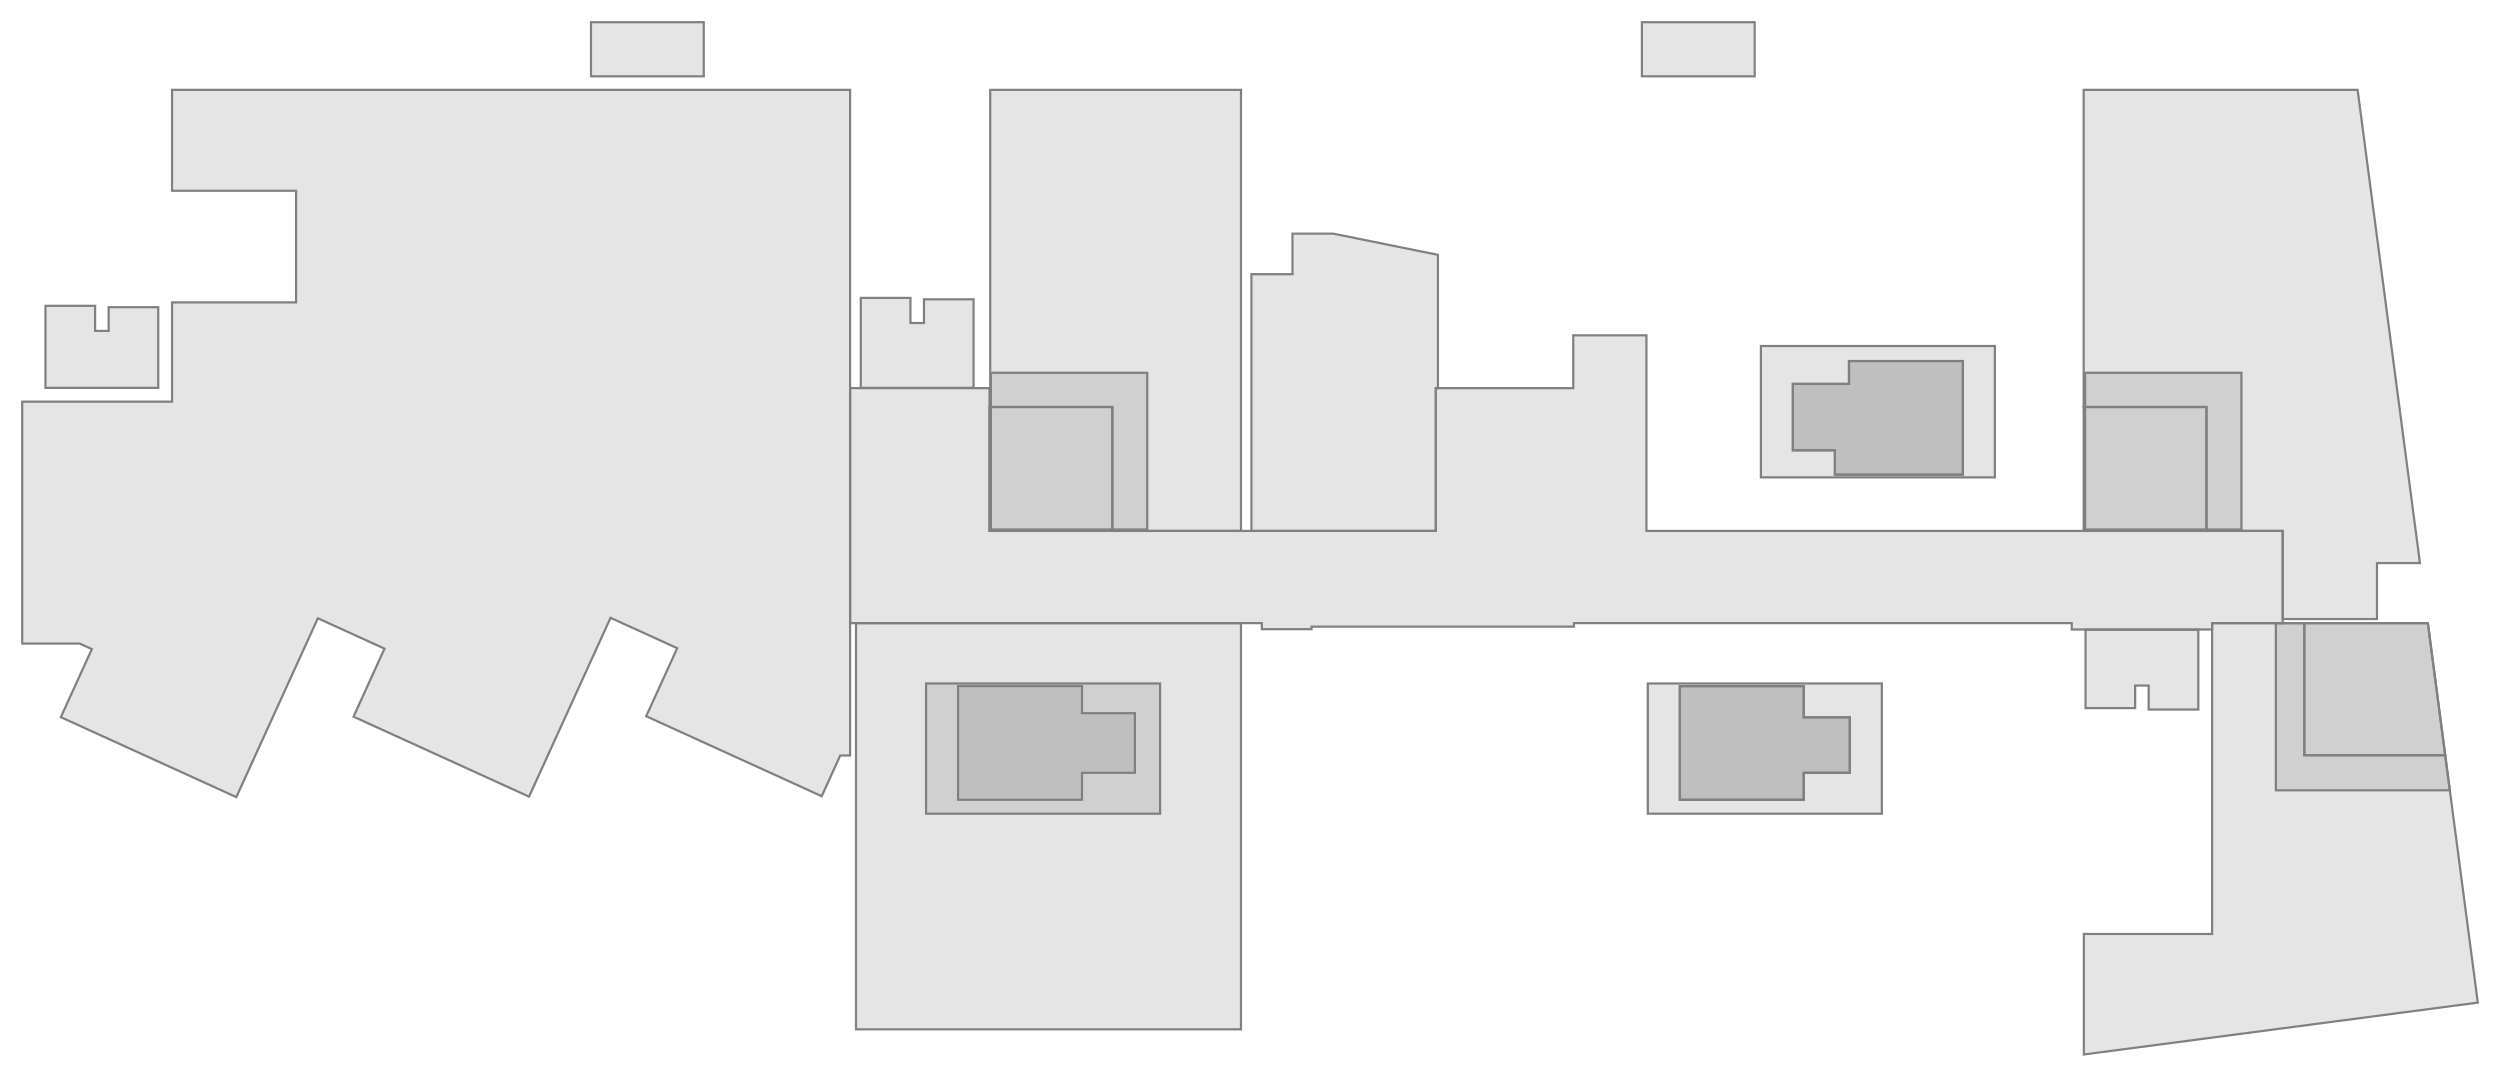
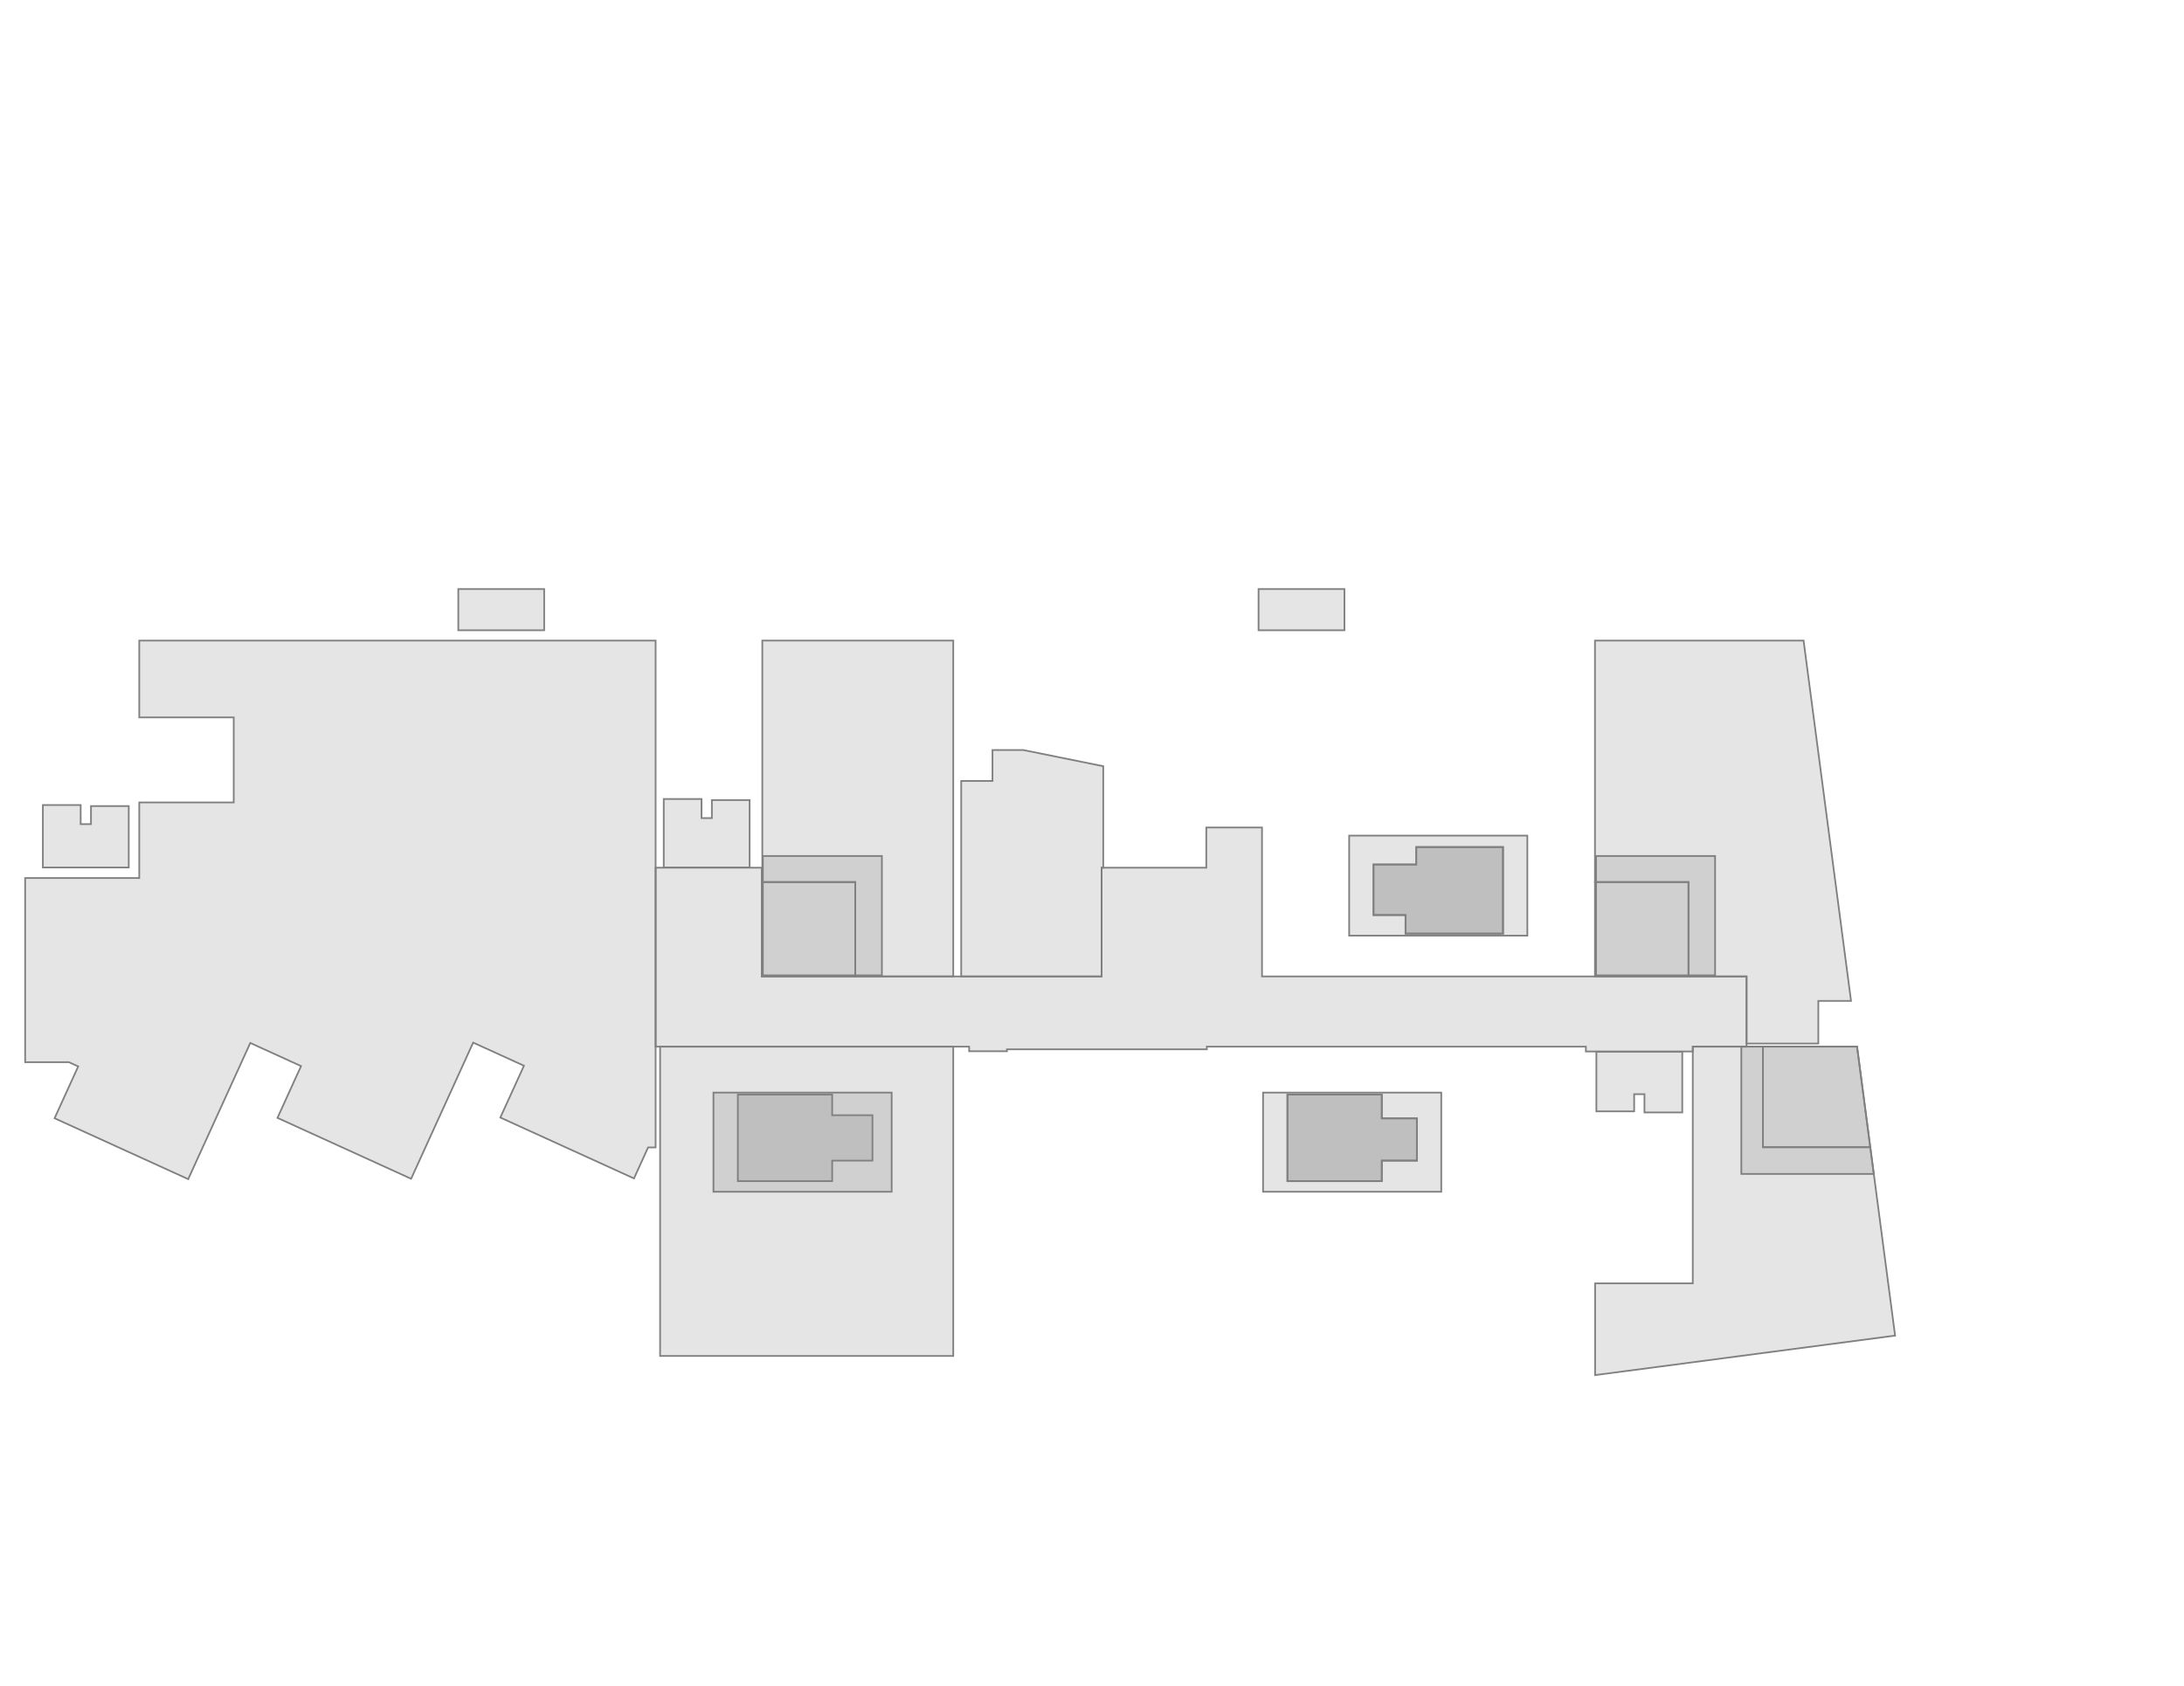
- <svg xmlns="http://www.w3.org/2000/svg" viewBox="-34.241 -14.749 56.308 24.25">
+ <svg xmlns="http://www.w3.org/2000/svg" viewBox="-34.485 -31.672 64.597 49.853">
  <g transform="scale(1,-1)">
    <polygon id="sl-2" points="-32.099,7.861 -33.217,7.861 -33.217,6.013 -30.677,6.013 -30.677,6.16 -30.677,7.176 -30.677,7.83 -31.794,7.83 -31.794,7.296 -32.099,7.296" fill="rgba(128,128,128,0.2)" stroke="gray" stroke-width="0.05" />
    <polygon id="sl-14" points="-13.735,8.039 -14.853,8.039 -14.853,6.013 -13.475,6.013 -12.459,6.013 -12.313,6.013 -12.313,8.007 -13.43,8.007 -13.43,7.474 -13.735,7.474" fill="rgba(128,128,128,0.2)" stroke="gray" stroke-width="0.05" />
    <polygon id="sl-19" points="16.243,2.823 16.243,6.353 12.722,6.353 12.722,2.823" fill="rgba(128,128,128,0.2)" stroke="gray" stroke-width="0.05" />
    <polygon id="sl-30" points="-8.401,2.823 -8.401,6.353 -11.922,6.353 -11.922,2.823" fill="rgba(128,128,128,0.2)" stroke="gray" stroke-width="0.05" />
    <polygon id="sl-64" points="12.421,0.571 15.583,0.571 15.583,0.714 17.173,0.714 17.173,0.806 17.173,2.791 15.456,2.791 12.69,2.791 12.456,2.791 2.842,2.791 2.842,7.196 1.21,7.196 1.194,7.196 1.194,6.007 0.94,6.007 0.286,6.007 -0.946,6.007 -1.854,6.007 -1.902,6.007 -1.902,2.791 -6.055,2.791 -6.29,2.791 -9.188,2.791 -11.954,2.791 -11.954,6.007 -12.002,6.007 -12.459,6.007 -13.475,6.007 -14.859,6.007 -15.094,6.007 -15.094,0.714 -14.961,0.714 -14.945,0.714 -6.29,0.714 -5.845,0.714 -5.82,0.714 -5.82,0.578 -4.702,0.578 -4.702,0.635 -4.677,0.635 1.21,0.635 1.21,0.714 12.357,0.714 12.421,0.714" fill="rgba(128,128,128,0.2)" stroke="gray" stroke-width="0.05" />
    <polygon id="sl-67" points="-1.902,6.007 -1.854,6.007 -1.854,9.009 -4.216,9.487 -5.13,9.487 -5.13,8.573 -6.055,8.573 -6.055,2.791 -1.902,2.791" fill="rgba(128,128,128,0.2)" stroke="gray" stroke-width="0.05" />
    <polygon id="sl-78" points="14.154,-1.232 15.272,-1.232 15.272,0.565 13.894,0.565 12.878,0.565 12.732,0.565 12.732,-1.2 13.849,-1.2 13.849,-0.692 14.154,-0.692" fill="rgba(128,128,128,0.2)" stroke="gray" stroke-width="0.05" />
    <polygon id="sl-85" points="-19.68,14.249 -20.93,14.249 -20.93,13.03 -18.39,13.03 -18.39,14.249" fill="rgba(128,128,128,0.2)" stroke="gray" stroke-width="0.05" />
    <polygon id="sl-86" points="3.989,14.249 2.74,14.249 2.74,13.03 5.28,13.03 5.28,14.249" fill="rgba(128,128,128,0.2)" stroke="gray" stroke-width="0.05" />
    <polygon id="sl-107" points="-33.741,5.702 -33.741,0.254 -33.665,0.254 -32.45,0.254 -32.447,0.254 -32.172,0.129 -32.864,-1.389 -32.871,-1.404 -28.918,-3.205 -28.912,-3.19 -27.082,0.824 -26.805,0.697 -25.58,0.139 -25.707,-0.138 -26.272,-1.379 -26.278,-1.393 -22.326,-3.194 -22.319,-3.18 -20.49,0.834 -20.213,0.708 -18.988,0.15 -19.114,-0.128 -19.68,-1.368 -19.686,-1.383 -15.734,-3.184 -15.727,-3.169 -15.316,-2.267 -15.094,-2.267 -15.094,0.714 -15.094,5.702 -15.094,6.007 -15.094,12.725 -15.164,12.725 -19.787,12.725 -20.803,12.725 -30.366,12.725 -30.366,12.71 -30.366,10.531 -30.366,10.452 -27.572,10.452 -27.572,7.938 -28.48,7.938 -29.712,7.938 -30.366,7.938 -30.366,7.684 -30.366,7.176 -30.366,6.16 -30.366,5.702 -33.665,5.702" fill="rgba(128,128,128,0.2)" stroke="gray" stroke-width="0.05" />
    <polygon id="sl-108" points="-9.188,2.791 -6.29,2.791 -6.29,12.71 -6.29,12.725 -11.938,12.725 -11.938,12.71 -11.938,5.582 -9.188,5.582" fill="rgba(128,128,128,0.2)" stroke="gray" stroke-width="0.05" />
    <polygon id="sl-109" points="-9.188,2.791 -9.188,5.582 -11.938,5.582 -11.954,5.582 -11.954,2.791" fill="rgba(128,128,128,0.2)" stroke="gray" stroke-width="0.05" />
    <polygon id="sl-114" points="10.69,3.997 10.69,6.956 5.42,6.956 5.42,3.997" fill="rgba(128,128,128,0.2)" stroke="gray" stroke-width="0.05" />
    <polygon id="sl-116" points="-8.112,-3.578 -8.112,-0.645 -13.383,-0.645 -13.383,-3.578" fill="rgba(128,128,128,0.2)" stroke="gray" stroke-width="0.05" />
    <polygon id="sl-119" points="8.144,-3.578 8.144,-0.645 2.873,-0.645 2.873,-3.578" fill="rgba(128,128,128,0.2)" stroke="gray" stroke-width="0.05" />
    <polygon id="sl-121" points="17.019,0.714 17.019,0.683 17.019,-3.051 20.937,-3.051 20.442,0.714 20.426,0.714" fill="rgba(128,128,128,0.2)" stroke="gray" stroke-width="0.05" />
    <polygon id="sl-144" points="6.14,4.607 6.14,6.102 7.404,6.102 7.404,6.617 9.97,6.617 9.97,4.058 7.087,4.058 7.087,4.607" fill="rgba(128,128,128,0.2)" stroke="gray" stroke-width="0.05" />
    <polygon id="sl-145" points="6.14,6.102 6.14,4.607 7.087,4.607 7.087,4.058 9.97,4.058 9.97,6.617 7.404,6.617 7.404,6.102" fill="rgba(128,128,128,0.2)" stroke="gray" stroke-width="0.05" />
    <polygon id="sl-152" points="20.264,2.067 18.862,12.71 18.86,12.725 12.69,12.725 12.69,12.71 12.69,5.582 15.456,5.582 15.456,2.791 17.173,2.791 17.173,0.806 19.296,0.806 19.296,2.067" fill="rgba(128,128,128,0.2)" stroke="gray" stroke-width="0.05" />
    <polygon id="sl-153" points="12.69,2.791 15.456,2.791 15.456,5.582 12.69,5.582" fill="rgba(128,128,128,0.2)" stroke="gray" stroke-width="0.05" />
    <polygon id="sl-164" points="17.659,-2.261 17.659,0.714 17.173,0.714 15.583,0.714 15.583,0.571 15.583,-6.287 15.278,-6.287 12.725,-6.287 12.694,-6.287 12.694,-9.001 21.567,-7.833 20.833,-2.261" fill="rgba(128,128,128,0.2)" stroke="gray" stroke-width="0.05" />
    <polygon id="sl-165" points="17.659,0.714 17.659,-2.261 20.833,-2.261 20.442,0.714" fill="rgba(128,128,128,0.2)" stroke="gray" stroke-width="0.05" />
    <polygon id="sl-166" points="3.594,-3.264 3.594,-0.705 6.385,-0.705 6.385,-1.407 7.423,-1.407 7.423,-2.657 6.385,-2.657 6.385,-3.264" fill="rgba(128,128,128,0.2)" stroke="gray" stroke-width="0.05" />
    <polygon id="sl-167" points="3.594,-0.705 3.594,-3.264 6.385,-3.264 6.385,-2.657 7.423,-2.657 7.423,-1.407 6.385,-1.407 6.385,-0.705" fill="rgba(128,128,128,0.2)" stroke="gray" stroke-width="0.05" />
    <polygon id="sl-170" points="-14.961,0.714 -14.961,-8.435 -14.808,-8.435 -6.475,-8.435 -6.29,-8.435 -6.29,0.714" fill="rgba(128,128,128,0.2)" stroke="gray" stroke-width="0.05" />
    <polygon id="sl-171" points="-12.662,-3.264 -9.871,-3.264 -9.871,-2.657 -8.68,-2.657 -8.68,-1.314 -9.871,-1.314 -9.871,-0.705 -12.662,-0.705" fill="rgba(128,128,128,0.2)" stroke="gray" stroke-width="0.05" />
  </g>
</svg>
